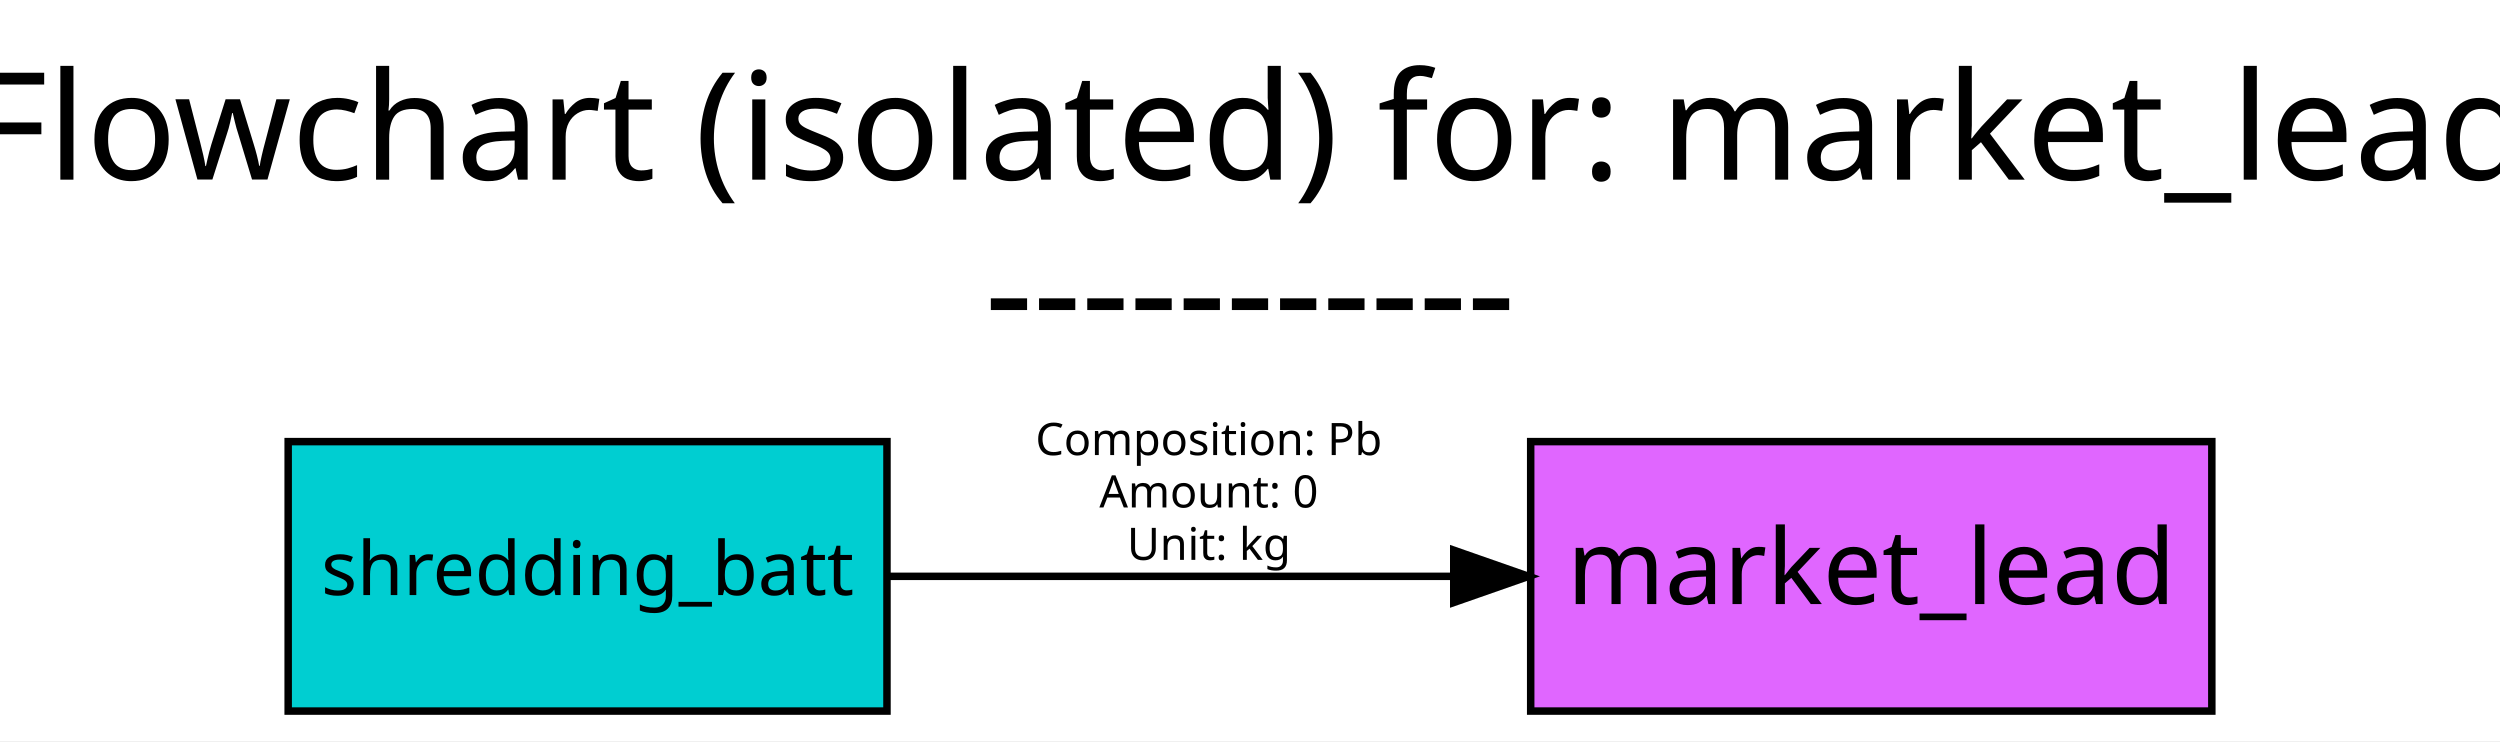
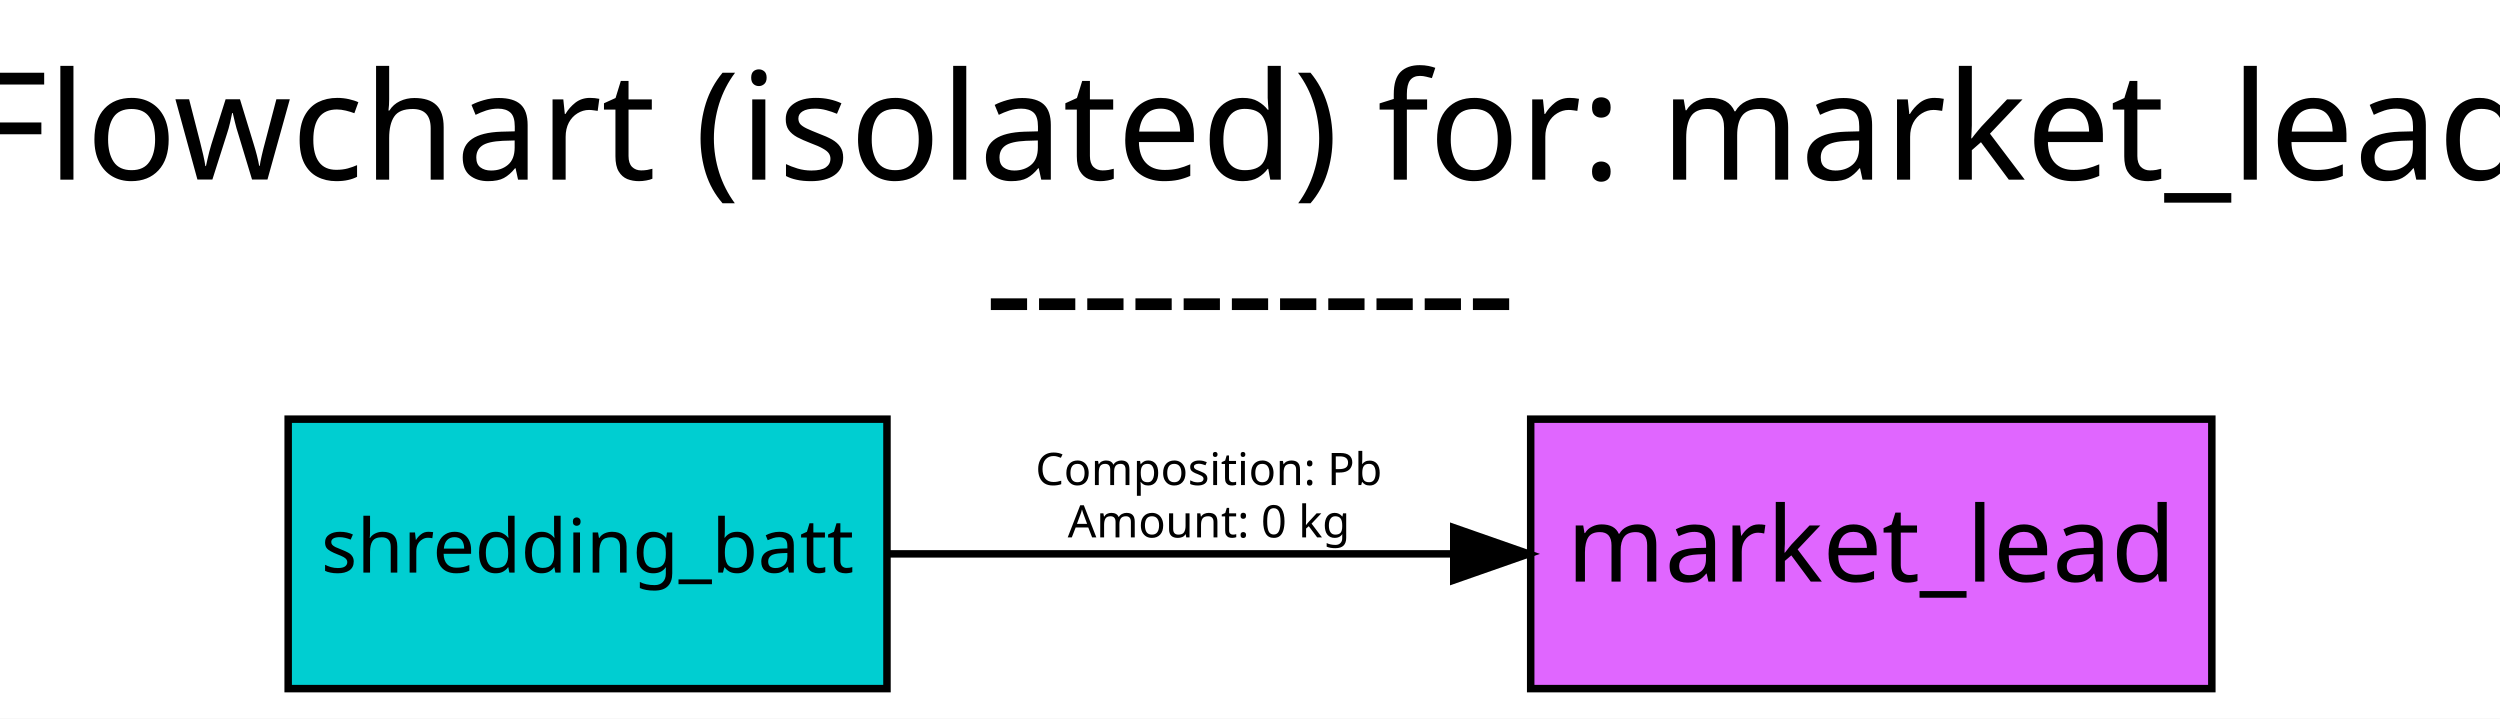
- <svg xmlns="http://www.w3.org/2000/svg" width="334pt" height="99pt" viewBox="0.00 0.00 334.00 99.00">
-   <g id="graph0" class="graph" transform="scale(1 1) rotate(0) translate(4 95)">
-     <polygon fill="white" stroke="transparent" points="-4,4 -4,-95 330,-95 330,4 -4,4" />
-     <text text-anchor="middle" x="163" y="-71" font-family="Cabin" font-size="20.00">Flowchart (isolated) for: market_lead</text>
-     <text text-anchor="middle" x="163" y="-49" font-family="Cabin" font-size="20.00">-----------</text>
+ <svg xmlns="http://www.w3.org/2000/svg" width="334pt" height="96pt" viewBox="0.00 0.00 334.00 96.00">
+   <g id="graph0" class="graph" transform="scale(1 1) rotate(0) translate(4 92)">
+     <polygon fill="white" stroke="transparent" points="-4,4 -4,-92 330,-92 330,4 -4,4" />
+     <text text-anchor="middle" x="163" y="-68" font-family="Cabin" font-size="20.00">Flowchart (isolated) for: market_lead</text>
+     <text text-anchor="middle" x="163" y="-46" font-family="Cabin" font-size="20.00">-----------</text>
    <g id="node1" class="node">
      <polygon fill="#e066ff" stroke="black" points="291.5,-36 200.5,-36 200.5,0 291.5,0 291.5,-36" />
      <text text-anchor="middle" x="246" y="-14.3" font-family="Cabin" font-size="14.00">market_lead</text>
    </g>
    <g id="node2" class="node">
      <polygon fill="darkturquoise" stroke="black" points="114.5,-36 34.5,-36 34.5,0 114.5,0 114.5,-36" />
      <text text-anchor="middle" x="74.5" y="-15.5" font-family="Cabin" font-size="10.00">shredding_batt</text>
    </g>
    <g id="edge1" class="edge">
      <path fill="none" stroke="black" d="M114.81,-18C137.15,-18 165.46,-18 189.97,-18" />
      <polygon fill="black" stroke="black" points="190.22,-21.5 200.22,-18 190.22,-14.5 190.22,-21.5" />
-       <text text-anchor="middle" x="157.5" y="-34.2" font-family="Cabin" font-size="6.00">Composition: Pb</text>
-       <text text-anchor="middle" x="157.5" y="-27.2" font-family="Cabin" font-size="6.00">Amount: 0 </text>
-       <text text-anchor="middle" x="157.5" y="-20.2" font-family="Cabin" font-size="6.00">Unit: kg</text>
+       <text text-anchor="middle" x="157.5" y="-27.2" font-family="Cabin" font-size="6.00">Composition: Pb</text>
+       <text text-anchor="middle" x="157.5" y="-20.2" font-family="Cabin" font-size="6.00">Amount: 0 kg</text>
    </g>
  </g>
</svg>
